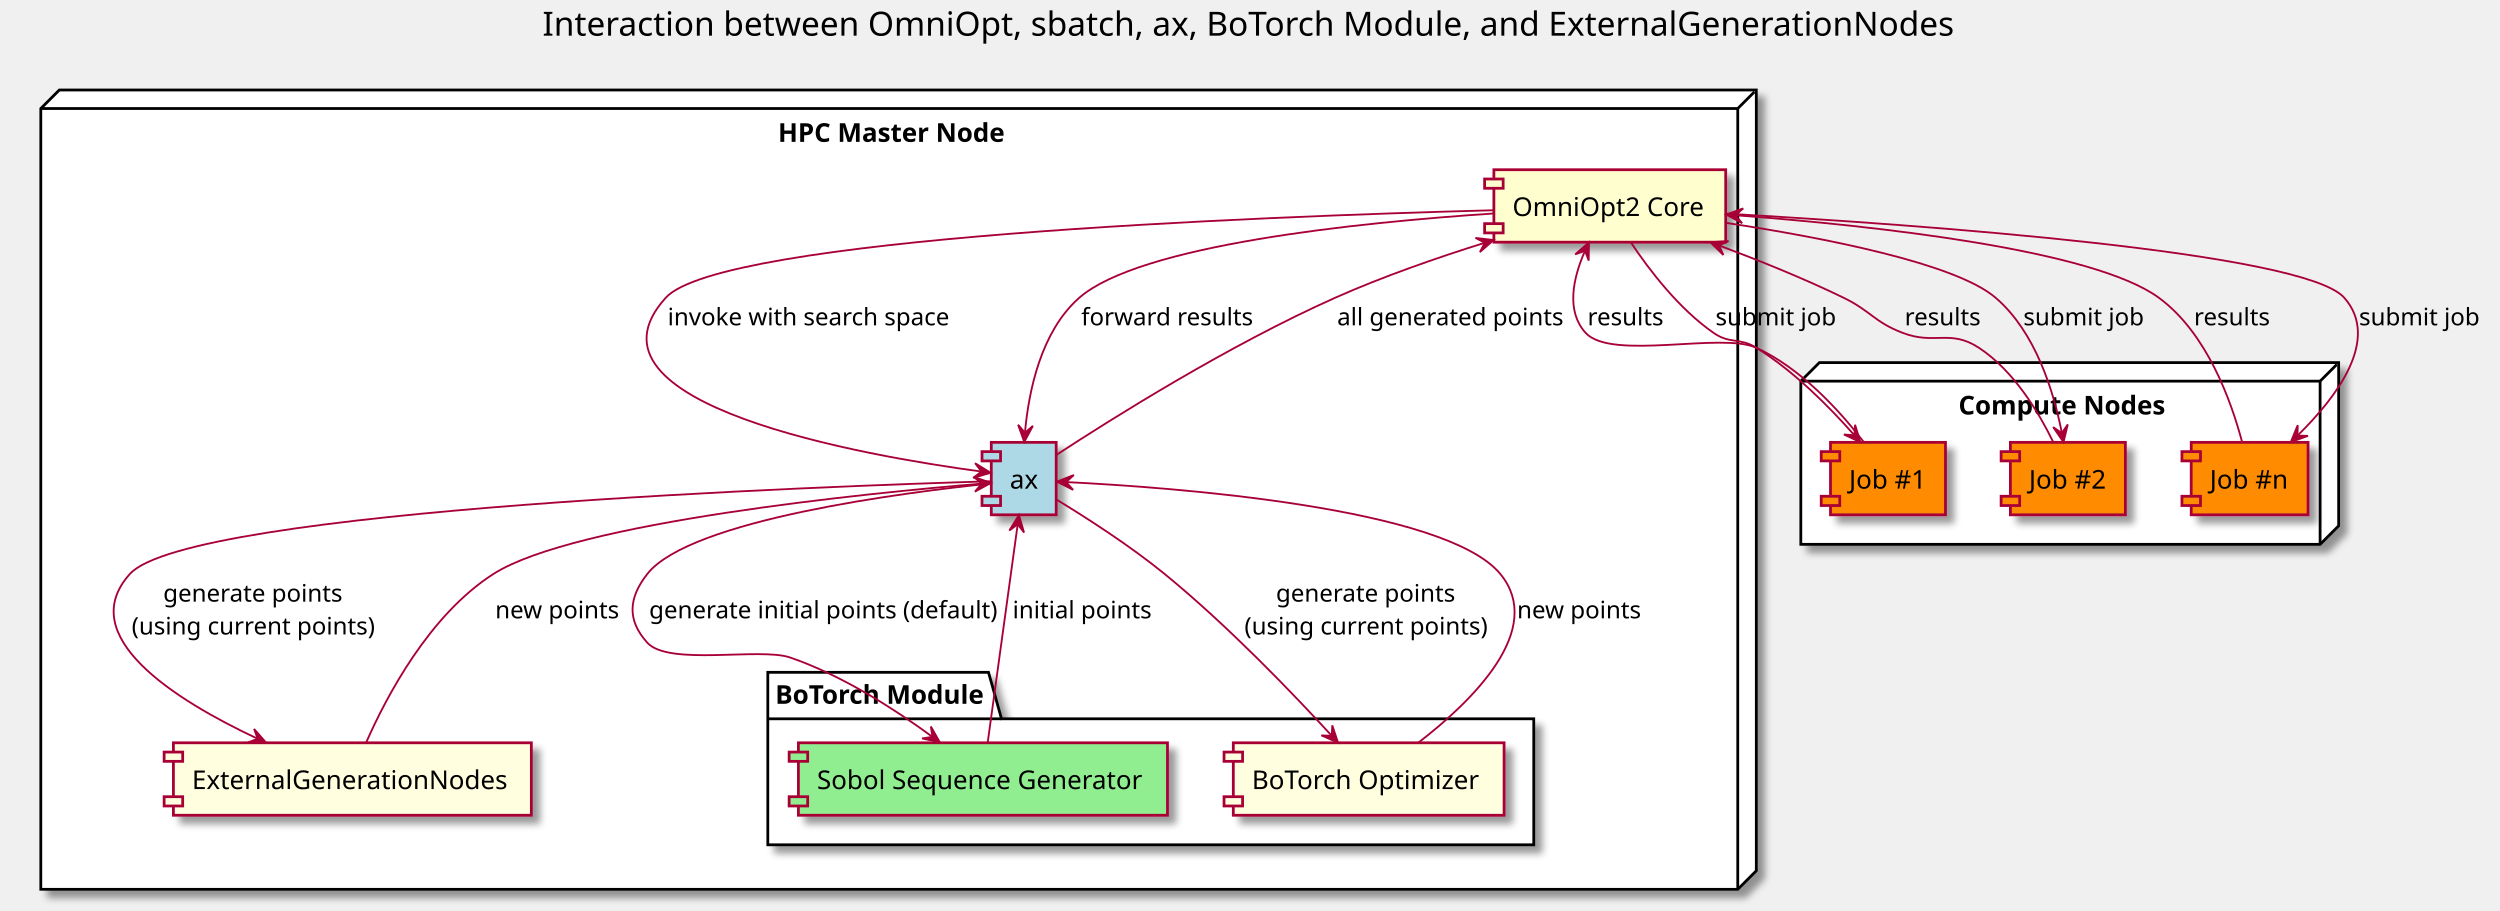
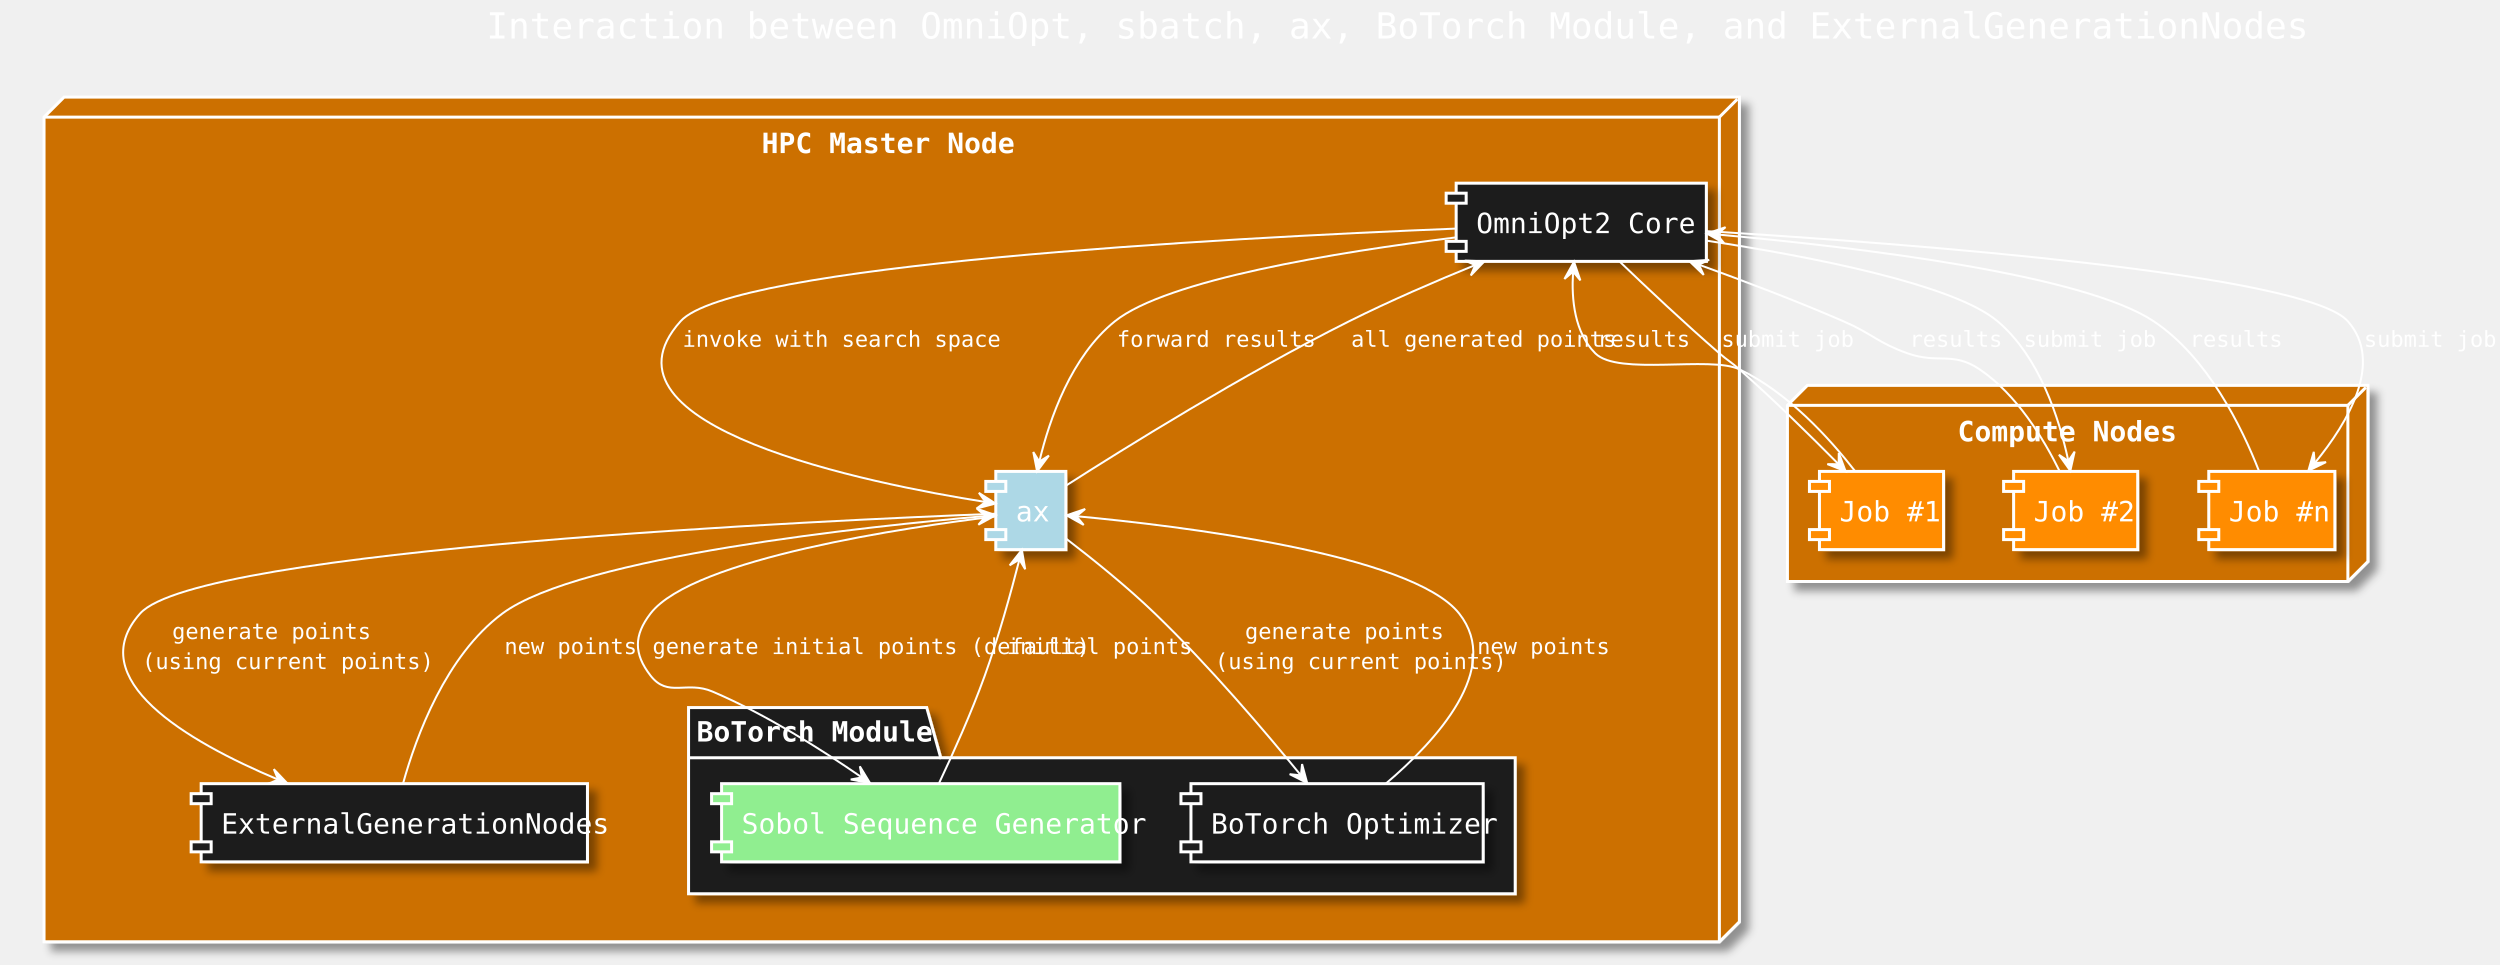
- <svg xmlns="http://www.w3.org/2000/svg" contentScriptType="application/ecmascript" contentStyleType="text/css" height="491px" preserveAspectRatio="none" style="width:1348px;height:491px;" version="1.1" viewBox="0 0 1348 491" width="1348px" zoomAndPan="magnify">
+ <svg xmlns="http://www.w3.org/2000/svg" contentScriptType="application/ecmascript" contentStyleType="text/css" height="482px" preserveAspectRatio="none" style="width:1249px;height:482px;background:#000000;" version="1.1" viewBox="0 0 1249 482" width="1249px" zoomAndPan="magnify">
  <defs>
-     <filter height="300%" id="f19beiqkasi1f2" width="300%" x="-1" y="-1">
+     <filter height="300%" id="f1tculja9r3y1k" width="300%" x="-1" y="-1">
      <feGaussianBlur result="blurOut" stdDeviation="2.0" />
      <feColorMatrix in="blurOut" result="blurOut2" type="matrix" values="0 0 0 0 0 0 0 0 0 0 0 0 0 0 0 0 0 0 .4 0" />
      <feOffset dx="4.0" dy="4.0" in="blurOut2" result="blurOut3" />
      <feBlend in="SourceGraphic" in2="blurOut3" mode="normal" />
    </filter>
  </defs>
  <g>
-     <text fill="#000000" font-family="sans-serif" font-size="18" lengthAdjust="spacingAndGlyphs" textLength="770" x="292.5" y="19.242">Interaction between OmniOpt, sbatch, ax, BoTorch Module, and ExternalGenerationNodes</text>
-     <polygon fill="#FFFFFF" filter="url(#f19beiqkasi1f2)" points="22,58.516,32,48.516,947,48.516,947,469.516,937,479.516,22,479.516,22,58.516" style="stroke: #000000; stroke-width: 1.5;" />
-     <line style="stroke: #000000; stroke-width: 1.5;" x1="937" x2="946" y1="58.516" y2="49.516" />
-     <line style="stroke: #000000; stroke-width: 1.5;" x1="22" x2="937" y1="58.516" y2="58.516" />
-     <line style="stroke: #000000; stroke-width: 1.5;" x1="937" x2="937" y1="58.516" y2="479.516" />
-     <text fill="#000000" font-family="sans-serif" font-size="14" font-weight="bold" lengthAdjust="spacingAndGlyphs" textLength="122" x="419.5" y="76.482">HPC Master Node</text>
-     <polygon fill="#FFFFFF" filter="url(#f19beiqkasi1f2)" points="414,362.516,533,362.516,540,387.584,827,387.584,827,455.516,414,455.516,414,362.516" style="stroke: #000000; stroke-width: 1.5;" />
-     <line style="stroke: #000000; stroke-width: 1.5;" x1="414" x2="540" y1="387.584" y2="387.584" />
-     <text fill="#000000" font-family="sans-serif" font-size="14" font-weight="bold" lengthAdjust="spacingAndGlyphs" textLength="113" x="418" y="379.482">BoTorch Module</text>
-     <polygon fill="#FFFFFF" filter="url(#f19beiqkasi1f2)" points="971,205.516,981,195.516,1261,195.516,1261,283.516,1251,293.516,971,293.516,971,205.516" style="stroke: #000000; stroke-width: 1.5;" />
-     <line style="stroke: #000000; stroke-width: 1.5;" x1="1251" x2="1260" y1="205.516" y2="196.516" />
-     <line style="stroke: #000000; stroke-width: 1.5;" x1="971" x2="1251" y1="205.516" y2="205.516" />
-     <line style="stroke: #000000; stroke-width: 1.5;" x1="1251" x2="1251" y1="205.516" y2="293.516" />
-     <text fill="#000000" font-family="sans-serif" font-size="14" font-weight="bold" lengthAdjust="spacingAndGlyphs" textLength="112" x="1056" y="223.482">Compute Nodes</text>
-     <rect fill="#FEFECE" filter="url(#f19beiqkasi1f2)" height="39.068" style="stroke: #A80036; stroke-width: 1.5;" width="125" x="805.5" y="91.516" />
-     <rect fill="#FEFECE" height="5" style="stroke: #A80036; stroke-width: 1.5;" width="10" x="800.5" y="96.516" />
-     <rect fill="#FEFECE" height="5" style="stroke: #A80036; stroke-width: 1.5;" width="10" x="800.5" y="120.584" />
-     <text fill="#000000" font-family="sans-serif" font-size="14" lengthAdjust="spacingAndGlyphs" textLength="105" x="815.5" y="116.482">OmniOpt2 Core</text>
-     <rect fill="#ADD8E6" filter="url(#f19beiqkasi1f2)" height="39.068" style="stroke: #A80036; stroke-width: 1.5;" width="35" x="534.5" y="238.516" />
-     <rect fill="#ADD8E6" height="5" style="stroke: #A80036; stroke-width: 1.5;" width="10" x="529.5" y="243.516" />
-     <rect fill="#ADD8E6" height="5" style="stroke: #A80036; stroke-width: 1.5;" width="10" x="529.5" y="267.584" />
-     <text fill="#000000" font-family="sans-serif" font-size="14" lengthAdjust="spacingAndGlyphs" textLength="15" x="544.5" y="263.482">ax</text>
-     <rect fill="#FFFFE0" filter="url(#f19beiqkasi1f2)" height="39.068" style="stroke: #A80036; stroke-width: 1.5;" width="193" x="93.5" y="400.516" />
-     <rect fill="#FFFFE0" height="5" style="stroke: #A80036; stroke-width: 1.5;" width="10" x="88.5" y="405.516" />
-     <rect fill="#FFFFE0" height="5" style="stroke: #A80036; stroke-width: 1.5;" width="10" x="88.5" y="429.584" />
-     <text fill="#000000" font-family="sans-serif" font-size="14" lengthAdjust="spacingAndGlyphs" textLength="173" x="103.5" y="425.482">ExternalGenerationNodes</text>
-     <rect fill="#90EE90" filter="url(#f19beiqkasi1f2)" height="39.068" style="stroke: #A80036; stroke-width: 1.5;" width="199" x="430.5" y="400.516" />
-     <rect fill="#90EE90" height="5" style="stroke: #A80036; stroke-width: 1.5;" width="10" x="425.5" y="405.516" />
-     <rect fill="#90EE90" height="5" style="stroke: #A80036; stroke-width: 1.5;" width="10" x="425.5" y="429.584" />
-     <text fill="#000000" font-family="sans-serif" font-size="14" lengthAdjust="spacingAndGlyphs" textLength="179" x="440.5" y="425.482">Sobol Sequence Generator</text>
-     <rect fill="#FFFFE0" filter="url(#f19beiqkasi1f2)" height="39.068" style="stroke: #A80036; stroke-width: 1.5;" width="146" x="665" y="400.516" />
-     <rect fill="#FFFFE0" height="5" style="stroke: #A80036; stroke-width: 1.5;" width="10" x="660" y="405.516" />
-     <rect fill="#FFFFE0" height="5" style="stroke: #A80036; stroke-width: 1.5;" width="10" x="660" y="429.584" />
-     <text fill="#000000" font-family="sans-serif" font-size="14" lengthAdjust="spacingAndGlyphs" textLength="126" x="675" y="425.482">BoTorch Optimizer</text>
-     <rect fill="#FF8C00" filter="url(#f19beiqkasi1f2)" height="39.068" style="stroke: #A80036; stroke-width: 1.5;" width="62" x="987" y="238.516" />
-     <rect fill="#FF8C00" height="5" style="stroke: #A80036; stroke-width: 1.5;" width="10" x="982" y="243.516" />
-     <rect fill="#FF8C00" height="5" style="stroke: #A80036; stroke-width: 1.5;" width="10" x="982" y="267.584" />
-     <text fill="#000000" font-family="sans-serif" font-size="14" lengthAdjust="spacingAndGlyphs" textLength="42" x="997" y="263.482">Job #1</text>
-     <rect fill="#FF8C00" filter="url(#f19beiqkasi1f2)" height="39.068" style="stroke: #A80036; stroke-width: 1.5;" width="62" x="1084" y="238.516" />
-     <rect fill="#FF8C00" height="5" style="stroke: #A80036; stroke-width: 1.5;" width="10" x="1079" y="243.516" />
-     <rect fill="#FF8C00" height="5" style="stroke: #A80036; stroke-width: 1.5;" width="10" x="1079" y="267.584" />
-     <text fill="#000000" font-family="sans-serif" font-size="14" lengthAdjust="spacingAndGlyphs" textLength="42" x="1094" y="263.482">Job #2</text>
-     <rect fill="#FF8C00" filter="url(#f19beiqkasi1f2)" height="39.068" style="stroke: #A80036; stroke-width: 1.5;" width="63" x="1181.5" y="238.516" />
-     <rect fill="#FF8C00" height="5" style="stroke: #A80036; stroke-width: 1.5;" width="10" x="1176.5" y="243.516" />
-     <rect fill="#FF8C00" height="5" style="stroke: #A80036; stroke-width: 1.5;" width="10" x="1176.5" y="267.584" />
-     <text fill="#000000" font-family="sans-serif" font-size="14" lengthAdjust="spacingAndGlyphs" textLength="43" x="1191.5" y="263.482">Job #n</text>
-     <path d="M805.03,113.376 C675.43,116.826 388.49,128.086 359,160.516 C306.53,218.226 467.09,245.896 528.85,254.216 " fill="none" id="OmniOptCore-&gt;ax_module" style="stroke: #A80036; stroke-width: 1.0;" />
-     <polygon fill="#A80036" points="534.17,254.916,525.774,249.768,529.213,254.259,524.722,257.698,534.17,254.916" style="stroke: #A80036; stroke-width: 1.0;" />
-     <text fill="#000000" font-family="sans-serif" font-size="13" lengthAdjust="spacingAndGlyphs" textLength="148" x="360" y="175.413">invoke with search space</text>
-     <path d="M569.51,245.346 C599.38,225.806 662.54,186.106 720,160.516 C745.59,149.116 774.7,139.006 800.3,130.996 " fill="none" id="ax_module-&gt;OmniOptCore" style="stroke: #A80036; stroke-width: 1.0;" />
-     <polygon fill="#A80036" points="805.37,129.426,795.588,128.282,800.596,130.912,797.966,135.921,805.37,129.426" style="stroke: #A80036; stroke-width: 1.0;" />
-     <text fill="#000000" font-family="sans-serif" font-size="13" lengthAdjust="spacingAndGlyphs" textLength="119" x="721" y="175.413">all generated points</text>
-     <path d="M805.39,115.106 C731.47,120.016 614.46,132.126 582,160.516 C561.22,178.696 554.65,210.996 552.67,233.186 " fill="none" id="OmniOptCore-&gt;ax_module-1" style="stroke: #A80036; stroke-width: 1.0;" />
-     <polygon fill="#A80036" points="552.28,238.306,556.938,229.628,552.652,233.32,548.96,229.034,552.28,238.306" style="stroke: #A80036; stroke-width: 1.0;" />
-     <text fill="#000000" font-family="sans-serif" font-size="13" lengthAdjust="spacingAndGlyphs" textLength="90" x="583" y="175.413">forward results</text>
-     <path d="M534.43,260.666 C489.45,265.306 372.04,280.046 349,309.516 C338.87,322.476 337.99,334.306 349,346.516 C360.52,359.296 409.72,348.956 426,354.516 C454.15,364.136 482.63,382.536 502.64,397.226 " fill="none" id="ax_module-&gt;sobol" style="stroke: #A80036; stroke-width: 1.0;" />
-     <polygon fill="#A80036" points="506.79,400.296,501.936,391.726,502.771,397.321,497.176,398.156,506.79,400.296" style="stroke: #A80036; stroke-width: 1.0;" />
-     <text fill="#000000" font-family="sans-serif" font-size="13" lengthAdjust="spacingAndGlyphs" textLength="183" x="350" y="333.413">generate initial points (default)</text>
-     <path d="M532.55,400.466 C536.55,371.396 544.29,315.116 548.7,283.006 " fill="none" id="sobol-&gt;ax_module" style="stroke: #A80036; stroke-width: 1.0;" />
-     <polygon fill="#A80036" points="549.43,277.686,544.235,286.053,548.745,282.639,552.159,287.149,549.43,277.686" style="stroke: #A80036; stroke-width: 1.0;" />
-     <text fill="#000000" font-family="sans-serif" font-size="13" lengthAdjust="spacingAndGlyphs" textLength="73" x="546" y="333.413">initial points</text>
-     <path d="M569.58,269.326 C585.44,278.946 609.1,294.086 628,309.516 C661.74,337.066 696.73,373.486 717.94,396.586 " fill="none" id="ax_module-&gt;botorch" style="stroke: #A80036; stroke-width: 1.0;" />
-     <polygon fill="#A80036" points="721.48,400.456,718.357,391.115,718.105,396.767,712.454,396.515,721.48,400.456" style="stroke: #A80036; stroke-width: 1.0;" />
-     <text fill="#000000" font-family="sans-serif" font-size="13" lengthAdjust="spacingAndGlyphs" textLength="95" x="688" y="324.413">generate points</text>
-     <text fill="#000000" font-family="sans-serif" font-size="13" lengthAdjust="spacingAndGlyphs" textLength="129" x="671" y="342.119">(using current points)</text>
-     <path d="M764.68,400.516 C793.9,378.016 833.54,339.346 809,309.516 C779.41,273.546 632.56,262.806 575.1,259.946 " fill="none" id="botorch-&gt;ax_module" style="stroke: #A80036; stroke-width: 1.0;" />
-     <polygon fill="#A80036" points="569.83,259.696,578.625,264.128,574.824,259.938,579.014,256.137,569.83,259.696" style="stroke: #A80036; stroke-width: 1.0;" />
-     <text fill="#000000" font-family="sans-serif" font-size="13" lengthAdjust="spacingAndGlyphs" textLength="66" x="818" y="333.413">new points</text>
-     <path d="M534.46,259.496 C451.55,261.936 101.74,274.276 70,309.516 C39.89,342.946 93.9,377.226 138.89,398.326 " fill="none" id="ax_module-&gt;external_nodes" style="stroke: #A80036; stroke-width: 1.0;" />
-     <polygon fill="#A80036" points="143.49,400.456,136.999,393.049,138.952,398.358,133.642,400.31,143.49,400.456" style="stroke: #A80036; stroke-width: 1.0;" />
-     <text fill="#000000" font-family="sans-serif" font-size="13" lengthAdjust="spacingAndGlyphs" textLength="95" x="88" y="324.413">generate points</text>
-     <text fill="#000000" font-family="sans-serif" font-size="13" lengthAdjust="spacingAndGlyphs" textLength="129" x="71" y="342.119">(using current points)</text>
-     <path d="M197.39,400.476 C208.38,375.486 231.5,331.596 266,309.516 C309.9,281.416 469.45,265.766 529.2,260.786 " fill="none" id="external_nodes-&gt;ax_module" style="stroke: #A80036; stroke-width: 1.0;" />
-     <polygon fill="#A80036" points="534.33,260.366,525.03,257.125,529.347,260.78,525.692,265.097,534.33,260.366" style="stroke: #A80036; stroke-width: 1.0;" />
-     <text fill="#000000" font-family="sans-serif" font-size="13" lengthAdjust="spacingAndGlyphs" textLength="66" x="267" y="333.413">new points</text>
-     <path d="M879.4,130.756 C889.45,145.836 905.36,166.586 924,179.516 C932.89,185.686 937.8,181.816 947,187.516 C967.24,200.056 986.29,219.276 999.56,234.326 " fill="none" id="OmniOptCore-&gt;Job1" style="stroke: #A80036; stroke-width: 1.0;" />
-     <polygon fill="#A80036" points="1003.14,238.456,1000.264,229.036,999.864,234.679,994.221,234.278,1003.14,238.456" style="stroke: #A80036; stroke-width: 1.0;" />
-     <text fill="#000000" font-family="sans-serif" font-size="13" lengthAdjust="spacingAndGlyphs" textLength="64" x="925" y="175.413">submit job</text>
-     <path d="M1004.91,238.306 C992.2,221.806 971.29,198.676 947,187.516 C928.35,178.946 868.87,194.646 855,179.516 C844.2,167.736 848.25,149.826 854.57,135.406 " fill="none" id="Job1-&gt;OmniOptCore" style="stroke: #A80036; stroke-width: 1.0;" />
-     <polygon fill="#A80036" points="856.79,130.666,849.358,137.129,854.675,135.196,856.607,140.513,856.79,130.666" style="stroke: #A80036; stroke-width: 1.0;" />
-     <text fill="#000000" font-family="sans-serif" font-size="13" lengthAdjust="spacingAndGlyphs" textLength="40" x="856" y="175.413">results</text>
-     <path d="M930.68,120.176 C983.67,128.216 1054.34,141.976 1076,160.516 C1097.61,179.006 1107.39,211.236 1111.72,233.316 " fill="none" id="OmniOptCore-&gt;Job2" style="stroke: #A80036; stroke-width: 1.0;" />
-     <polygon fill="#A80036" points="1112.65,238.426,1114.936,228.846,1111.736,233.51,1107.071,230.309,1112.65,238.426" style="stroke: #A80036; stroke-width: 1.0;" />
-     <text fill="#000000" font-family="sans-serif" font-size="13" lengthAdjust="spacingAndGlyphs" textLength="64" x="1091" y="175.413">submit job</text>
-     <path d="M1107.06,238.286 C1099.25,222.226 1085.77,199.806 1067,187.516 C1051.47,177.346 1043.35,186.126 1026,179.516 C1010.54,173.626 1008.88,167.736 994,160.516 C972.63,150.146 948.43,140.386 927,132.386 " fill="none" id="Job2-&gt;OmniOptCore" style="stroke: #A80036; stroke-width: 1.0;" />
-     <polygon fill="#A80036" points="922.19,130.596,929.231,137.482,926.876,132.339,932.02,129.984,922.19,130.596" style="stroke: #A80036; stroke-width: 1.0;" />
-     <text fill="#000000" font-family="sans-serif" font-size="13" lengthAdjust="spacingAndGlyphs" textLength="40" x="1027" y="175.413">results</text>
-     <path d="M930.72,115.206 C1036.8,121.256 1242.31,136.006 1264,160.516 C1283.71,182.786 1260.09,214.016 1238.86,234.846 " fill="none" id="OmniOptCore-&gt;JobN" style="stroke: #A80036; stroke-width: 1.0;" />
-     <polygon fill="#A80036" points="1235.21,238.356,1244.472,235.006,1238.816,234.892,1238.93,229.237,1235.21,238.356" style="stroke: #A80036; stroke-width: 1.0;" />
-     <text fill="#000000" font-family="sans-serif" font-size="13" lengthAdjust="spacingAndGlyphs" textLength="64" x="1272" y="175.413">submit job</text>
-     <path d="M1208.96,238.436 C1203.08,216.176 1189.93,179.486 1164,160.516 C1128.65,134.656 1011.96,121.836 936.08,116.086 " fill="none" id="JobN-&gt;OmniOptCore" style="stroke: #A80036; stroke-width: 1.0;" />
-     <polygon fill="#A80036" points="930.69,115.686,939.368,120.343,935.676,116.057,939.962,112.365,930.69,115.686" style="stroke: #A80036; stroke-width: 1.0;" />
-     <text fill="#000000" font-family="sans-serif" font-size="13" lengthAdjust="spacingAndGlyphs" textLength="40" x="1183" y="175.413">results</text>
+     <text fill="#FFFFFF" font-family="Monospace" font-size="18" lengthAdjust="spacingAndGlyphs" textLength="770" x="243" y="19.242">Interaction between OmniOpt, sbatch, ax, BoTorch Module, and ExternalGenerationNodes</text>
+     <polygon fill="#CC7000" filter="url(#f1tculja9r3y1k)" points="22,58.516,32,48.516,869,48.516,869,460.516,859,470.516,22,470.516,22,58.516" style="stroke: #FFFFFF; stroke-width: 1.5;" />
+     <line style="stroke: #FFFFFF; stroke-width: 1.5;" x1="859" x2="868" y1="58.516" y2="49.516" />
+     <line style="stroke: #FFFFFF; stroke-width: 1.5;" x1="22" x2="859" y1="58.516" y2="58.516" />
+     <line style="stroke: #FFFFFF; stroke-width: 1.5;" x1="859" x2="859" y1="58.516" y2="470.516" />
+     <text fill="#FFFFFF" font-family="Monospace" font-size="14" font-weight="bold" lengthAdjust="spacingAndGlyphs" textLength="122" x="380.5" y="76.482">HPC Master Node</text>
+     <polygon fill="#1E1E1E" filter="url(#f1tculja9r3y1k)" points="344,353.516,463,353.516,470,378.584,757,378.584,757,446.516,344,446.516,344,353.516" style="stroke: #FFFFFF; stroke-width: 1.5;" />
+     <line style="stroke: #FFFFFF; stroke-width: 1.5;" x1="344" x2="470" y1="378.584" y2="378.584" />
+     <text fill="#FFFFFF" font-family="Monospace" font-size="14" font-weight="bold" lengthAdjust="spacingAndGlyphs" textLength="113" x="348" y="370.482">BoTorch Module</text>
+     <polygon fill="#CC7000" filter="url(#f1tculja9r3y1k)" points="893,202.516,903,192.516,1183,192.516,1183,280.516,1173,290.516,893,290.516,893,202.516" style="stroke: #FFFFFF; stroke-width: 1.5;" />
+     <line style="stroke: #FFFFFF; stroke-width: 1.5;" x1="1173" x2="1182" y1="202.516" y2="193.516" />
+     <line style="stroke: #FFFFFF; stroke-width: 1.5;" x1="893" x2="1173" y1="202.516" y2="202.516" />
+     <line style="stroke: #FFFFFF; stroke-width: 1.5;" x1="1173" x2="1173" y1="202.516" y2="290.516" />
+     <text fill="#FFFFFF" font-family="Monospace" font-size="14" font-weight="bold" lengthAdjust="spacingAndGlyphs" textLength="112" x="978" y="220.482">Compute Nodes</text>
+     <rect fill="#1E1E1E" filter="url(#f1tculja9r3y1k)" height="39.068" style="stroke: #FFFFFF; stroke-width: 1.5;" width="125" x="727.5" y="91.516" />
+     <rect fill="#1E1E1E" height="5" style="stroke: #FFFFFF; stroke-width: 1.5;" width="10" x="722.5" y="96.516" />
+     <rect fill="#1E1E1E" height="5" style="stroke: #FFFFFF; stroke-width: 1.5;" width="10" x="722.5" y="120.584" />
+     <text fill="#FFFFFF" font-family="Monospace" font-size="14" lengthAdjust="spacingAndGlyphs" textLength="105" x="737.5" y="116.482">OmniOpt2 Core</text>
+     <rect fill="#ADD8E6" filter="url(#f1tculja9r3y1k)" height="39.068" style="stroke: #FFFFFF; stroke-width: 1.5;" width="35" x="497.5" y="235.516" />
+     <rect fill="#ADD8E6" height="5" style="stroke: #FFFFFF; stroke-width: 1.5;" width="10" x="492.5" y="240.516" />
+     <rect fill="#ADD8E6" height="5" style="stroke: #FFFFFF; stroke-width: 1.5;" width="10" x="492.5" y="264.584" />
+     <text fill="#FFFFFF" font-family="Monospace" font-size="14" lengthAdjust="spacingAndGlyphs" textLength="15" x="507.5" y="260.482">ax</text>
+     <rect fill="#1E1E1E" filter="url(#f1tculja9r3y1k)" height="39.068" style="stroke: #FFFFFF; stroke-width: 1.5;" width="193" x="100.5" y="391.516" />
+     <rect fill="#1E1E1E" height="5" style="stroke: #FFFFFF; stroke-width: 1.5;" width="10" x="95.5" y="396.516" />
+     <rect fill="#1E1E1E" height="5" style="stroke: #FFFFFF; stroke-width: 1.5;" width="10" x="95.5" y="420.584" />
+     <text fill="#FFFFFF" font-family="Monospace" font-size="14" lengthAdjust="spacingAndGlyphs" textLength="173" x="110.5" y="416.482">ExternalGenerationNodes</text>
+     <rect fill="#90EE90" filter="url(#f1tculja9r3y1k)" height="39.068" style="stroke: #FFFFFF; stroke-width: 1.5;" width="199" x="360.5" y="391.516" />
+     <rect fill="#90EE90" height="5" style="stroke: #FFFFFF; stroke-width: 1.5;" width="10" x="355.5" y="396.516" />
+     <rect fill="#90EE90" height="5" style="stroke: #FFFFFF; stroke-width: 1.5;" width="10" x="355.5" y="420.584" />
+     <text fill="#FFFFFF" font-family="Monospace" font-size="14" lengthAdjust="spacingAndGlyphs" textLength="179" x="370.5" y="416.482">Sobol Sequence Generator</text>
+     <rect fill="#1E1E1E" filter="url(#f1tculja9r3y1k)" height="39.068" style="stroke: #FFFFFF; stroke-width: 1.5;" width="146" x="595" y="391.516" />
+     <rect fill="#1E1E1E" height="5" style="stroke: #FFFFFF; stroke-width: 1.5;" width="10" x="590" y="396.516" />
+     <rect fill="#1E1E1E" height="5" style="stroke: #FFFFFF; stroke-width: 1.5;" width="10" x="590" y="420.584" />
+     <text fill="#FFFFFF" font-family="Monospace" font-size="14" lengthAdjust="spacingAndGlyphs" textLength="126" x="605" y="416.482">BoTorch Optimizer</text>
+     <rect fill="#FF8C00" filter="url(#f1tculja9r3y1k)" height="39.068" style="stroke: #FFFFFF; stroke-width: 1.5;" width="62" x="909" y="235.516" />
+     <rect fill="#FF8C00" height="5" style="stroke: #FFFFFF; stroke-width: 1.5;" width="10" x="904" y="240.516" />
+     <rect fill="#FF8C00" height="5" style="stroke: #FFFFFF; stroke-width: 1.5;" width="10" x="904" y="264.584" />
+     <text fill="#FFFFFF" font-family="Monospace" font-size="14" lengthAdjust="spacingAndGlyphs" textLength="42" x="919" y="260.482">Job #1</text>
+     <rect fill="#FF8C00" filter="url(#f1tculja9r3y1k)" height="39.068" style="stroke: #FFFFFF; stroke-width: 1.5;" width="62" x="1006" y="235.516" />
+     <rect fill="#FF8C00" height="5" style="stroke: #FFFFFF; stroke-width: 1.5;" width="10" x="1001" y="240.516" />
+     <rect fill="#FF8C00" height="5" style="stroke: #FFFFFF; stroke-width: 1.5;" width="10" x="1001" y="264.584" />
+     <text fill="#FFFFFF" font-family="Monospace" font-size="14" lengthAdjust="spacingAndGlyphs" textLength="42" x="1016" y="260.482">Job #2</text>
+     <rect fill="#FF8C00" filter="url(#f1tculja9r3y1k)" height="39.068" style="stroke: #FFFFFF; stroke-width: 1.5;" width="63" x="1103.5" y="235.516" />
+     <rect fill="#FF8C00" height="5" style="stroke: #FFFFFF; stroke-width: 1.5;" width="10" x="1098.5" y="240.516" />
+     <rect fill="#FF8C00" height="5" style="stroke: #FFFFFF; stroke-width: 1.5;" width="10" x="1098.5" y="264.584" />
+     <text fill="#FFFFFF" font-family="Monospace" font-size="14" lengthAdjust="spacingAndGlyphs" textLength="43" x="1113.5" y="260.482">Job #n</text>
+     <path d="M727.17,114.216 C609.5,118.996 365.4,132.236 340,160.516 C292.62,213.276 434.6,241.646 492.04,250.736 " fill="none" id="OmniOptCore-&gt;ax_module" style="stroke: #FFFFFF; stroke-width: 1.0;" />
+     <polygon fill="#FFFFFF" points="497.32,251.556,489.045,246.216,492.38,250.785,487.811,254.12,497.32,251.556" style="stroke: #FFFFFF; stroke-width: 1.0;" />
+     <text fill="#FFFFFF" font-family="Monospace" font-size="11" lengthAdjust="spacingAndGlyphs" textLength="130" x="341" y="173.275">invoke with search space</text>
+     <path d="M532.68,242.546 C561.58,224.046 621.02,187.016 674,160.516 C694.15,150.436 716.91,140.596 736.9,132.446 " fill="none" id="ax_module-&gt;OmniOptCore" style="stroke: #FFFFFF; stroke-width: 1.0;" />
+     <polygon fill="#FFFFFF" points="741.65,130.526,731.806,130.207,737.018,132.407,734.817,137.619,741.65,130.526" style="stroke: #FFFFFF; stroke-width: 1.0;" />
+     <text fill="#FFFFFF" font-family="Monospace" font-size="11" lengthAdjust="spacingAndGlyphs" textLength="105" x="675" y="173.275">all generated points</text>
+     <path d="M727.43,118.596 C667.6,125.996 582.81,139.776 557,160.516 C535.3,177.956 524.43,209.006 519.27,230.506 " fill="none" id="OmniOptCore-&gt;ax_module-1" style="stroke: #FFFFFF; stroke-width: 1.0;" />
+     <polygon fill="#FFFFFF" points="518.13,235.486,524.036,227.604,519.245,230.612,516.237,225.821,518.13,235.486" style="stroke: #FFFFFF; stroke-width: 1.0;" />
+     <text fill="#FFFFFF" font-family="Monospace" font-size="11" lengthAdjust="spacingAndGlyphs" textLength="81" x="558" y="173.275">forward results</text>
+     <path d="M497.29,258.006 C454.27,263.236 346.22,278.916 325,306.516 C316.6,317.436 316.56,326.626 325,337.516 C333.71,348.766 342.92,339.926 356,345.516 C382.63,356.896 410.39,374.446 430.52,388.366 " fill="none" id="ax_module-&gt;sobol" style="stroke: #FFFFFF; stroke-width: 1.0;" />
+     <polygon fill="#FFFFFF" points="434.7,391.276,429.589,382.857,430.593,388.424,425.026,389.428,434.7,391.276" style="stroke: #FFFFFF; stroke-width: 1.0;" />
+     <text fill="#FFFFFF" font-family="Monospace" font-size="11" lengthAdjust="spacingAndGlyphs" textLength="161" x="326" y="326.775">generate initial points (default)</text>
+     <path d="M469.16,391.236 C476.01,376.766 485.29,356.156 492,337.516 C498.9,318.336 505.07,296.026 509.28,279.596 " fill="none" id="sobol-&gt;ax_module" style="stroke: #FFFFFF; stroke-width: 1.0;" />
+     <polygon fill="#FFFFFF" points="510.52,274.696,504.43,282.436,509.291,279.542,512.184,284.403,510.52,274.696" style="stroke: #FFFFFF; stroke-width: 1.0;" />
+     <text fill="#FFFFFF" font-family="Monospace" font-size="11" lengthAdjust="spacingAndGlyphs" textLength="65" x="503" y="326.775">initial points</text>
+     <path d="M532.76,269.216 C545.52,278.996 562.9,292.936 577,306.516 C604.09,332.606 632.23,365.686 649.91,387.336 " fill="none" id="ax_module-&gt;botorch" style="stroke: #FFFFFF; stroke-width: 1.0;" />
+     <polygon fill="#FFFFFF" points="653.09,391.236,650.519,381.728,649.937,387.355,644.31,386.773,653.09,391.236" style="stroke: #FFFFFF; stroke-width: 1.0;" />
+     <text fill="#FFFFFF" font-family="Monospace" font-size="11" lengthAdjust="spacingAndGlyphs" textLength="83" x="622" y="319.275">generate points</text>
+     <text fill="#FFFFFF" font-family="Monospace" font-size="11" lengthAdjust="spacingAndGlyphs" textLength="113" x="607" y="334.257">(using current points)</text>
+     <path d="M692.38,391.476 C717.68,369.976 750.75,333.996 729,306.516 C705.34,276.626 588.35,262.636 538.05,257.926 " fill="none" id="botorch-&gt;ax_module" style="stroke: #FFFFFF; stroke-width: 1.0;" />
+     <polygon fill="#FFFFFF" points="532.82,257.456,541.417,262.261,537.799,257.912,542.148,254.294,532.82,257.456" style="stroke: #FFFFFF; stroke-width: 1.0;" />
+     <text fill="#FFFFFF" font-family="Monospace" font-size="11" lengthAdjust="spacingAndGlyphs" textLength="58" x="738" y="326.775">new points</text>
+     <path d="M497.24,256.666 C417.95,259.736 99,274.036 70,306.516 C40.79,339.236 92.85,370.086 138.87,389.456 " fill="none" id="ax_module-&gt;external_nodes" style="stroke: #FFFFFF; stroke-width: 1.0;" />
+     <polygon fill="#FFFFFF" points="143.59,391.406,136.802,384.27,138.97,389.495,133.744,391.663,143.59,391.406" style="stroke: #FFFFFF; stroke-width: 1.0;" />
+     <text fill="#FFFFFF" font-family="Monospace" font-size="11" lengthAdjust="spacingAndGlyphs" textLength="83" x="86" y="319.275">generate points</text>
+     <text fill="#FFFFFF" font-family="Monospace" font-size="11" lengthAdjust="spacingAndGlyphs" textLength="113" x="71" y="334.257">(using current points)</text>
+     <path d="M201.36,391.436 C207.93,367.816 222.7,327.556 251,306.516 C289.36,277.986 435.43,262.776 492.22,257.836 " fill="none" id="external_nodes-&gt;ax_module" style="stroke: #FFFFFF; stroke-width: 1.0;" />
+     <polygon fill="#FFFFFF" points="497.43,257.396,488.12,254.181,492.448,257.824,488.806,262.152,497.43,257.396" style="stroke: #FFFFFF; stroke-width: 1.0;" />
+     <text fill="#FFFFFF" font-family="Monospace" font-size="11" lengthAdjust="spacingAndGlyphs" textLength="58" x="252" y="326.775">new points</text>
+     <path d="M809.26,130.776 C822.9,143.866 841.76,161.606 859,176.516 C863.3,180.236 864.74,180.746 869,184.516 C886.12,199.676 904.54,217.766 918.33,231.686 " fill="none" id="OmniOptCore-&gt;Job1" style="stroke: #FFFFFF; stroke-width: 1.0;" />
+     <polygon fill="#FFFFFF" points="922.09,235.496,918.648,226.268,918.59,231.925,912.934,231.868,922.09,235.496" style="stroke: #FFFFFF; stroke-width: 1.0;" />
+     <text fill="#FFFFFF" font-family="Monospace" font-size="11" lengthAdjust="spacingAndGlyphs" textLength="56" x="860" y="173.275">submit job</text>
+     <path d="M926.85,235.446 C914.09,219.036 893.16,195.966 869,184.516 C854.45,177.616 808.37,187.916 797,176.516 C786.68,166.166 785.02,149.736 785.9,136.046 " fill="none" id="Job1-&gt;OmniOptCore" style="stroke: #FFFFFF; stroke-width: 1.0;" />
+     <polygon fill="#FFFFFF" points="786.37,130.766,781.589,139.377,785.928,135.746,789.558,140.084,786.37,130.766" style="stroke: #FFFFFF; stroke-width: 1.0;" />
+     <text fill="#FFFFFF" font-family="Monospace" font-size="11" lengthAdjust="spacingAndGlyphs" textLength="35" x="798" y="173.275">results</text>
+     <path d="M852.63,120.236 C905.59,128.316 976.24,142.106 998,160.516 C1018.88,178.186 1028.78,208.896 1033.34,230.286 " fill="none" id="OmniOptCore-&gt;Job2" style="stroke: #FFFFFF; stroke-width: 1.0;" />
+     <polygon fill="#FFFFFF" points="1034.34,235.236,1036.486,225.624,1033.354,230.334,1028.644,227.202,1034.34,235.236" style="stroke: #FFFFFF; stroke-width: 1.0;" />
+     <text fill="#FFFFFF" font-family="Monospace" font-size="11" lengthAdjust="spacingAndGlyphs" textLength="56" x="1011" y="173.275">submit job</text>
+     <path d="M1028.98,235.406 C1021.12,219.426 1007.61,197.046 989,184.516 C975.4,175.366 968.45,181.996 953,176.516 C938.02,171.196 935.59,166.846 921,160.516 C897.73,150.426 871.62,140.486 848.86,132.266 " fill="none" id="Job2-&gt;OmniOptCore" style="stroke: #FFFFFF; stroke-width: 1.0;" />
+     <polygon fill="#FFFFFF" points="844.06,130.536,851.169,137.352,848.764,132.232,853.883,129.826,844.06,130.536" style="stroke: #FFFFFF; stroke-width: 1.0;" />
+     <text fill="#FFFFFF" font-family="Monospace" font-size="11" lengthAdjust="spacingAndGlyphs" textLength="35" x="954" y="173.275">results</text>
+     <path d="M852.72,115.486 C955.9,121.846 1152.2,136.916 1173,160.516 C1190.92,180.846 1173.31,210.746 1156.56,231.226 " fill="none" id="OmniOptCore-&gt;JobN" style="stroke: #FFFFFF; stroke-width: 1.0;" />
+     <polygon fill="#FFFFFF" points="1153.24,235.196,1162.09,230.875,1156.455,231.367,1155.963,225.731,1153.24,235.196" style="stroke: #FFFFFF; stroke-width: 1.0;" />
+     <text fill="#FFFFFF" font-family="Monospace" font-size="11" lengthAdjust="spacingAndGlyphs" textLength="56" x="1181" y="173.275">submit job</text>
+     <path d="M1128.54,235.196 C1120.06,213.496 1102.99,178.506 1076,160.516 C1041.16,137.296 930.95,123.776 857.95,117.156 " fill="none" id="JobN-&gt;OmniOptCore" style="stroke: #FFFFFF; stroke-width: 1.0;" />
+     <polygon fill="#FFFFFF" points="852.76,116.696,861.371,121.477,857.74,117.138,862.079,113.508,852.76,116.696" style="stroke: #FFFFFF; stroke-width: 1.0;" />
+     <text fill="#FFFFFF" font-family="Monospace" font-size="11" lengthAdjust="spacingAndGlyphs" textLength="35" x="1094" y="173.275">results</text>
  </g>
</svg>
